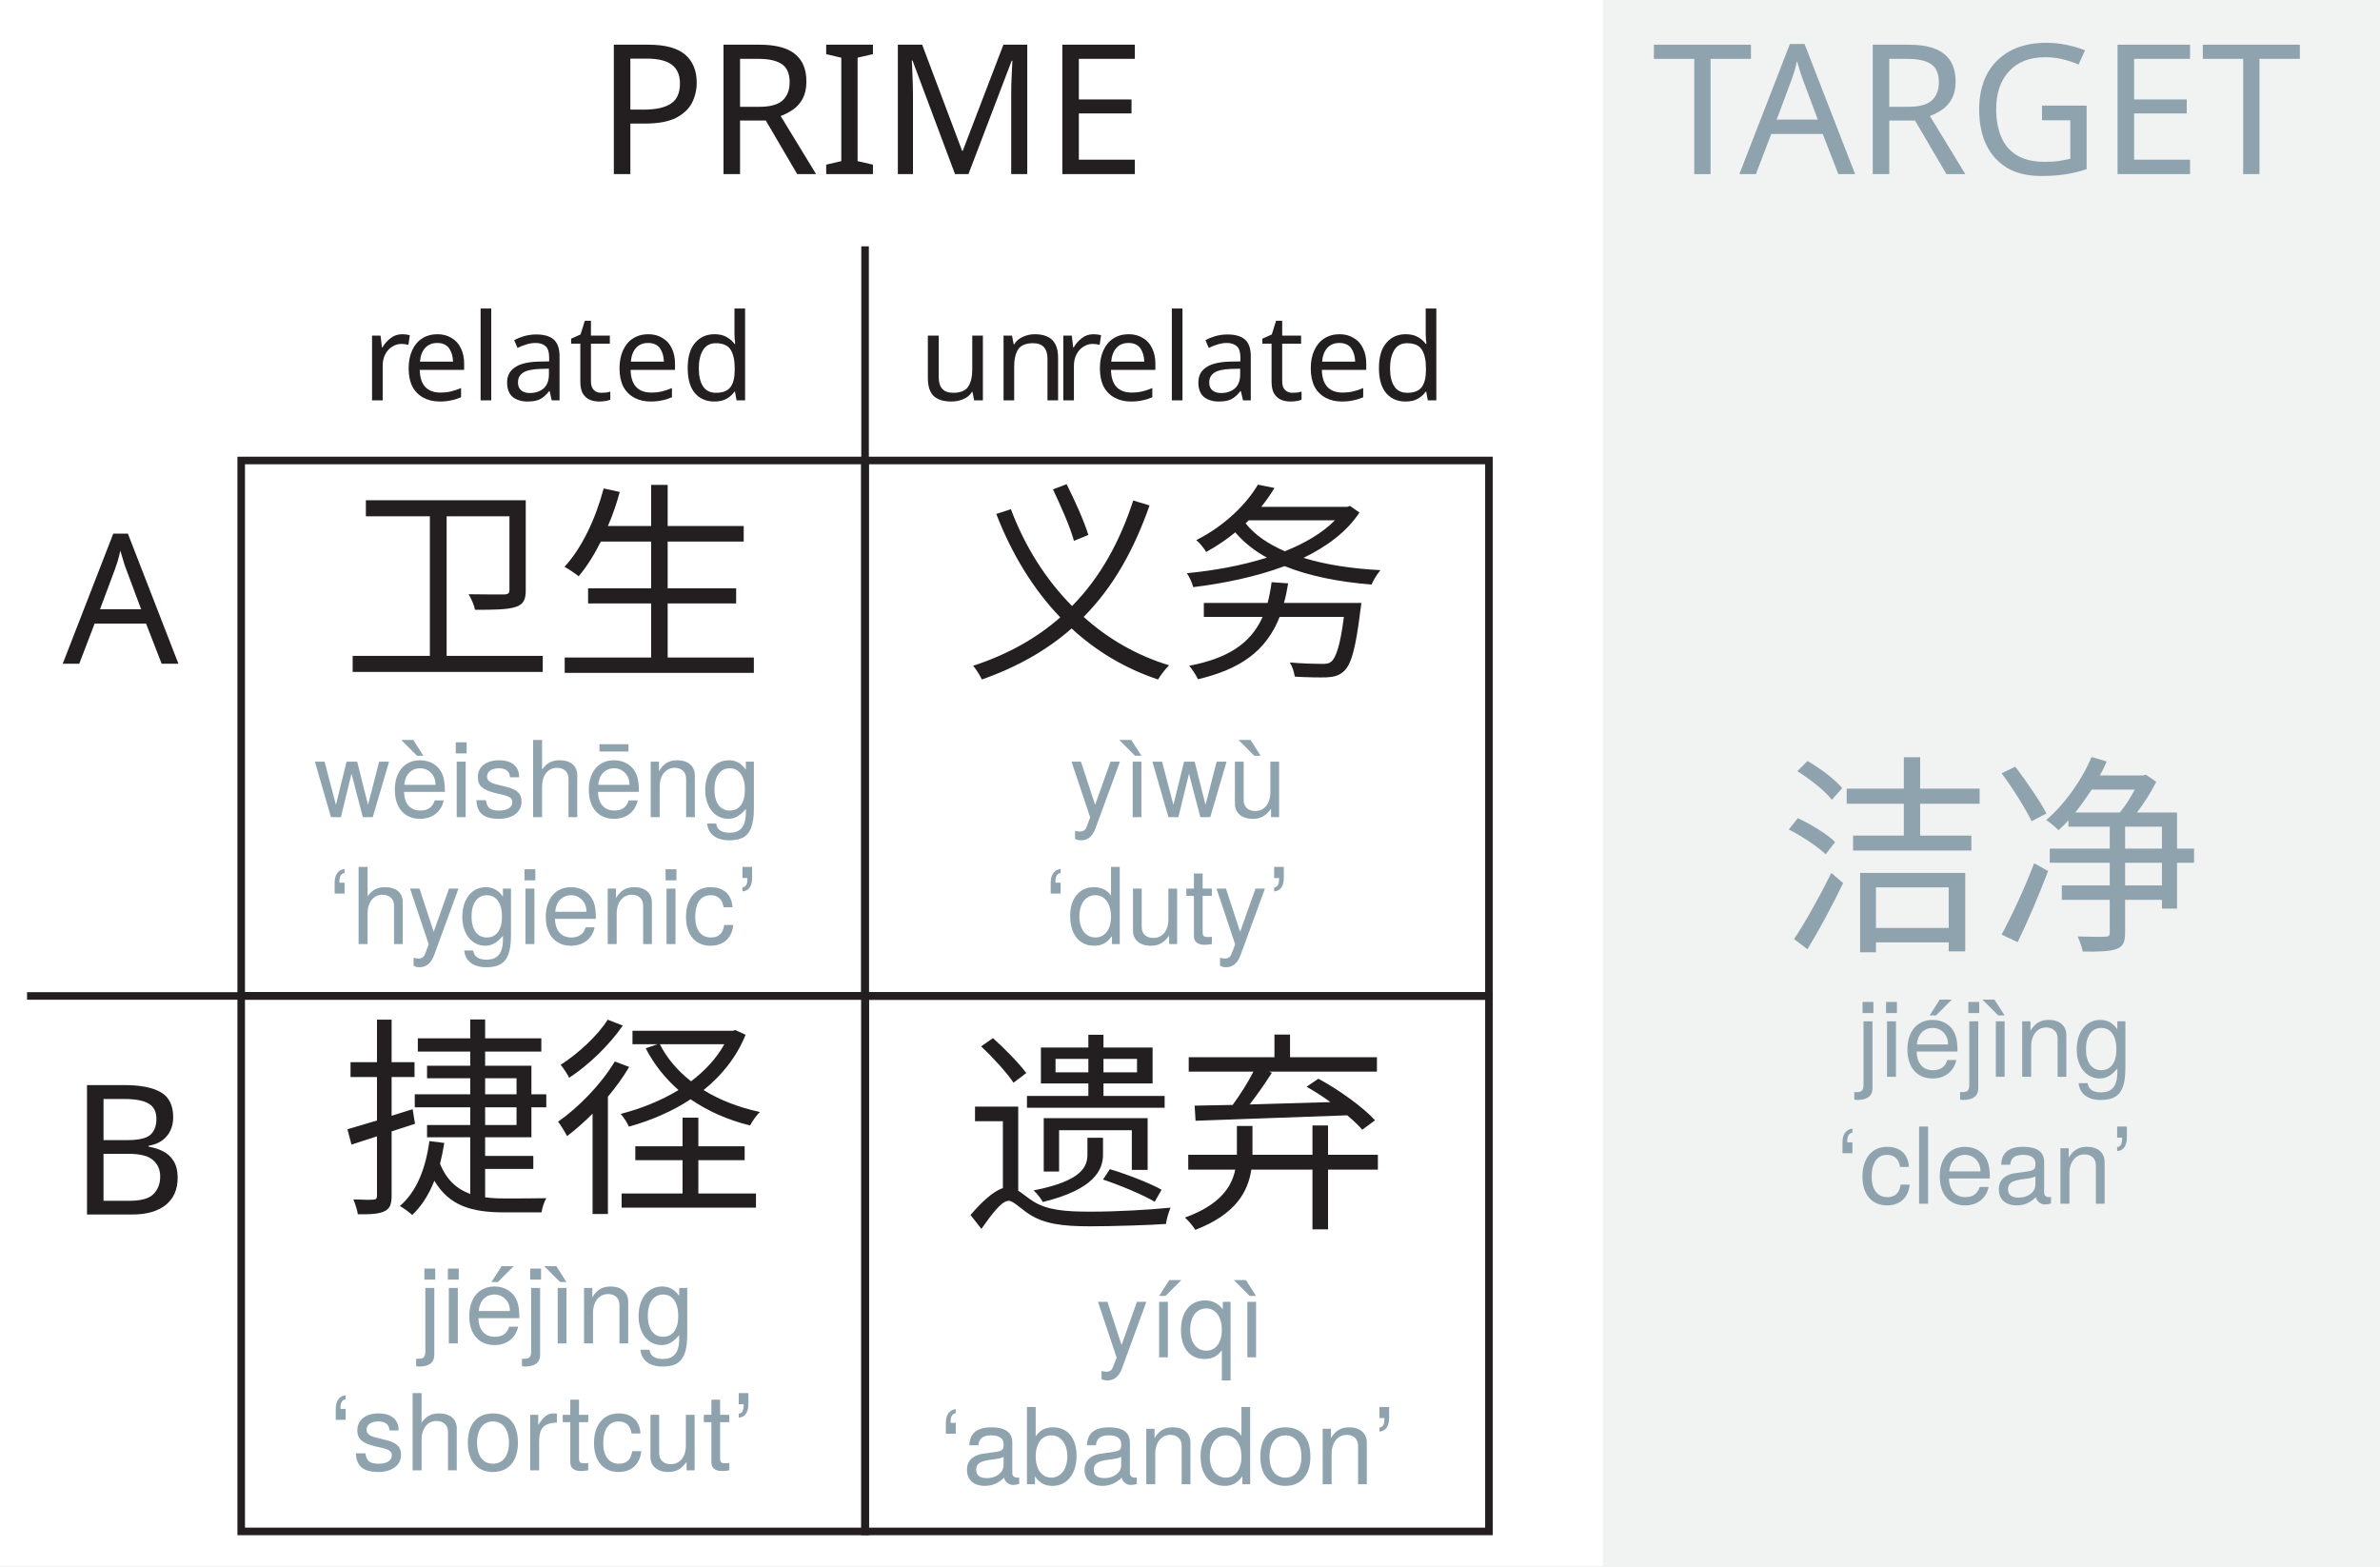
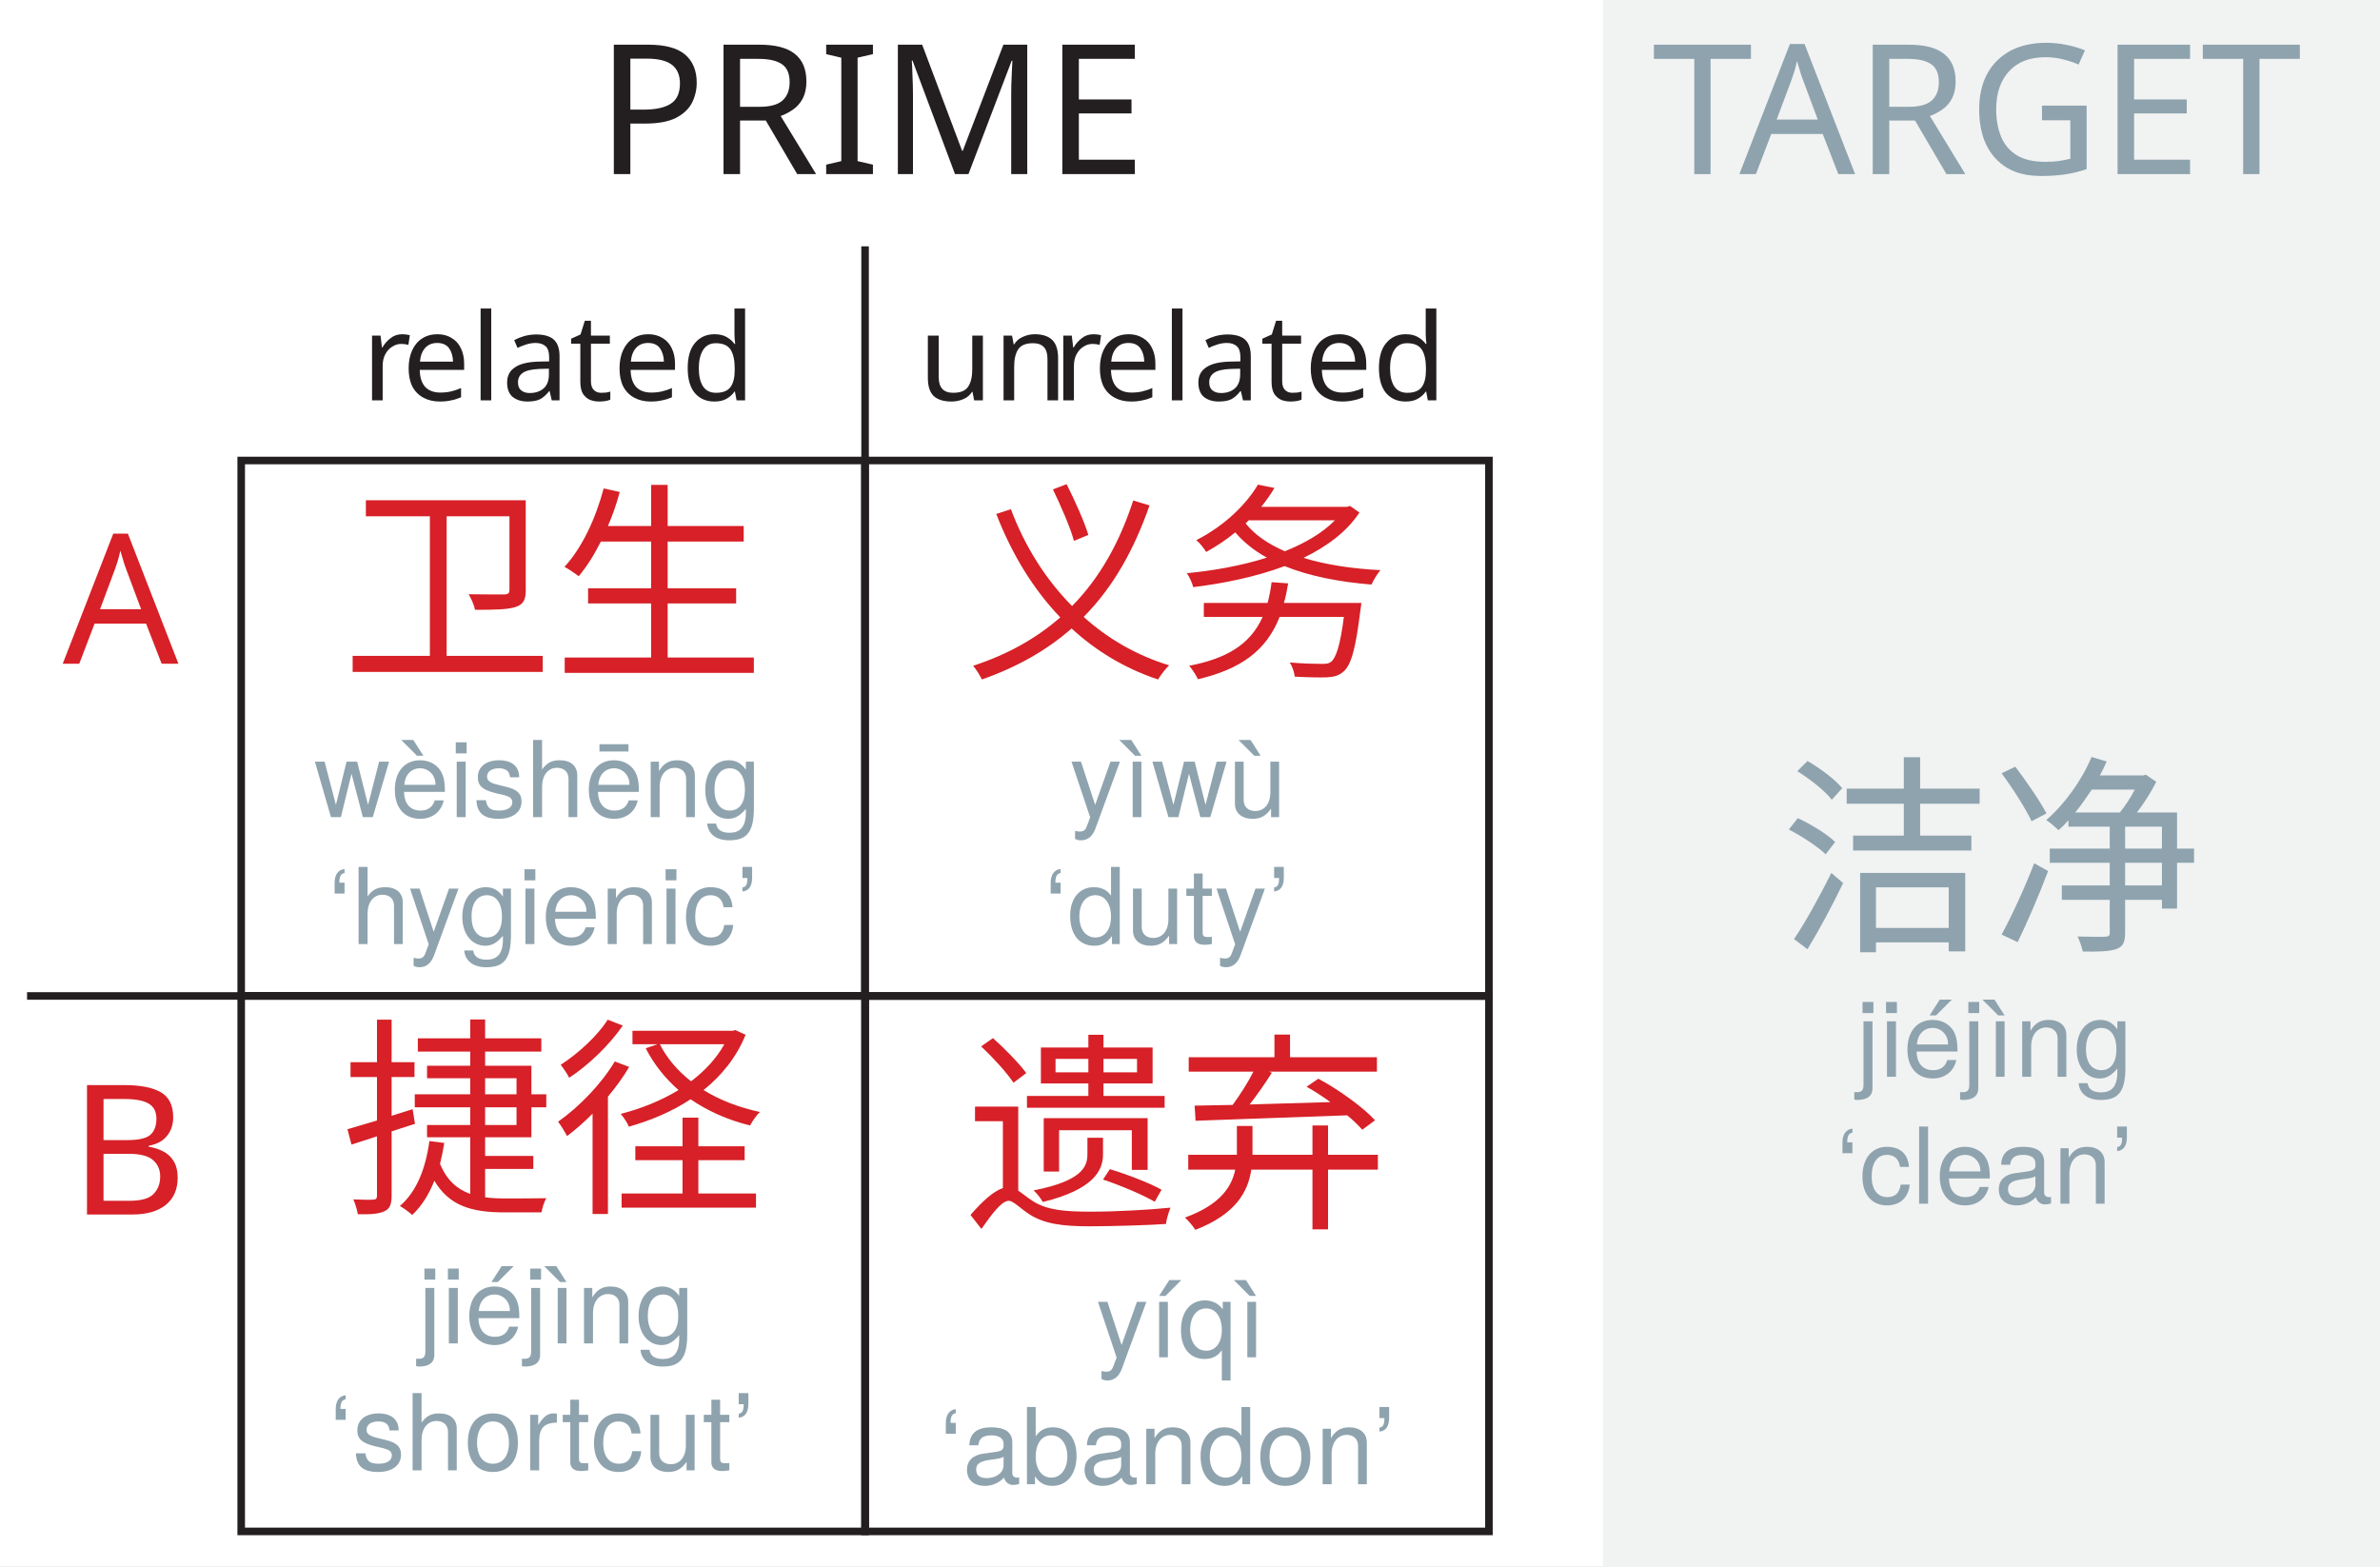
<svg xmlns="http://www.w3.org/2000/svg" id="Layer_1" data-name="Layer 1" viewBox="0 0 157.48 103.63">
  <defs>
    <style>
      .cls-1, .cls-2 {
        font-family: NotoSansSC-Regular-83pv-RKSJ-H, 'Noto Sans SC';
        font-size: 14px;
      }

-       .cls-1, .cls-3, .cls-4 {
+       .cls-1, .cls-3 {
+         fill: #d72027;
+       }
+ 
+       .cls-2, .cls-4, .cls-5 {
+         fill: #8ea3ae;
+       }
+ 
+       .cls-6, .cls-3, .cls-4 {
+         font-size: 12px;
+       }
+ 
+       .cls-6, .cls-3, .cls-4, .cls-7 {
+         font-family: Avenir-Roman, Avenir;
+       }
+ 
+       .cls-6, .cls-7 {
        fill: #231f20;
      }

-       .cls-2, .cls-5, .cls-6 {
-         fill: #8ea3ae;
-       }
- 
-       .cls-3, .cls-5 {
-         font-size: 12px;
-       }
- 
-       .cls-3, .cls-5, .cls-4 {
-         font-family: Avenir-Roman, Avenir;
-       }
- 
-       .cls-7 {
+       .cls-8 {
        fill: #f1f2f2;
      }

-       .cls-8, .cls-9 {
+       .cls-9, .cls-10 {
        fill: #fff;
      }

-       .cls-6 {
+       .cls-5 {
        font-family: HelveticaNeue, 'Helvetica Neue';
        font-size: 7px;
      }

-       .cls-4 {
+       .cls-7 {
        font-size: 8px;
      }

-       .cls-10 {
+       .cls-11 {
        fill: none;
      }

-       .cls-10, .cls-9 {
+       .cls-11, .cls-10 {
        stroke: #231f20;
        stroke-miterlimit: 10;
        stroke-width: .5px;
-       }
- 
-       .cls-11 {
-         letter-spacing: 0em;
      }

      .cls-12 {
        letter-spacing: 0em;
      }

      .cls-13 {
+         letter-spacing: 0em;
+       }
+ 
+       .cls-14 {
        letter-spacing: -.09em;
      }

-       .cls-14 {
+       .cls-15 {
        letter-spacing: -.02em;
      }
    </style>
  </defs>
-   <rect class="cls-8" width="157.48" height="103.63" />
-   <rect class="cls-7" x="106.06" width="51.42" height="103.63" />
-   <rect class="cls-9" x="15.96" y="30.47" width="41.28" height="35.43" />
-   <rect class="cls-9" x="57.24" y="65.9" width="41.28" height="35.43" />
-   <rect class="cls-9" x="15.96" y="65.9" width="41.28" height="35.43" />
-   <rect class="cls-9" x="57.24" y="30.47" width="41.28" height="35.43" />
+   <rect class="cls-9" width="157.48" height="103.63" />
+   <rect class="cls-8" x="106.06" width="51.42" height="103.63" />
+   <rect class="cls-10" x="15.96" y="30.47" width="41.28" height="35.43" />
+   <rect class="cls-10" x="57.24" y="65.9" width="41.28" height="35.43" />
+   <rect class="cls-10" x="15.96" y="65.9" width="41.28" height="35.43" />
+   <rect class="cls-10" x="57.24" y="30.47" width="41.28" height="35.43" />
  <text class="cls-1" transform="translate(22.6 43.85)">
    <tspan x="0" y="0">卫生</tspan>
  </text>
  <text class="cls-1" transform="translate(22.6 79.22)">
    <tspan x="0" y="0">捷径</tspan>
  </text>
  <text class="cls-1" transform="translate(63.89 43.85)">
    <tspan x="0" y="0">义务</tspan>
  </text>
  <text class="cls-1" transform="translate(63.89 80.22)">
    <tspan x="0" y="0">遗弃</tspan>
  </text>
  <text class="cls-2" transform="translate(117.77 61.87)">
    <tspan x="0" y="0">洁净</tspan>
  </text>
-   <line class="cls-10" x1="1.79" y1="65.9" x2="98.53" y2="65.9" />
-   <line class="cls-10" x1="57.24" y1="101.34" x2="57.24" y2="16.3" />
-   <text class="cls-4" transform="translate(23.93 26.49)">
-     <tspan class="cls-14" x="0" y="0">r</tspan>
-     <tspan class="cls-11" x="2.67" y="0">elated</tspan>
+   <line class="cls-11" x1="1.79" y1="65.9" x2="98.53" y2="65.9" />
+   <line class="cls-11" x1="57.24" y1="101.34" x2="57.24" y2="16.3" />
+   <text class="cls-7" transform="translate(23.93 26.49)">
+     <tspan class="cls-15" x="0" y="0">r</tspan>
+     <tspan class="cls-12" x="2.67" y="0">elated</tspan>
  </text>
-   <text class="cls-4" transform="translate(60.77 26.49)">
+   <text class="cls-7" transform="translate(60.77 26.49)">
    <tspan x="0" y="0">un</tspan>
-     <tspan class="cls-14" x="8.9" y="0">r</tspan>
-     <tspan class="cls-11" x="11.57" y="0">elated</tspan>
+     <tspan class="cls-15" x="8.9" y="0">r</tspan>
+     <tspan class="cls-12" x="11.57" y="0">elated</tspan>
  </text>
  <text class="cls-3" transform="translate(4.15 43.92)">
    <tspan x="0" y="0">A</tspan>
  </text>
  <text class="cls-3" transform="translate(4.6 80.36)">
    <tspan x="0" y="0">B</tspan>
  </text>
-   <text class="cls-3" transform="translate(39.46 11.52)">
+   <text class="cls-6" transform="translate(39.46 11.52)">
    <tspan x="0" y="0">PRIME</tspan>
  </text>
-   <text class="cls-5" transform="translate(109.31 11.52)">
-     <tspan class="cls-13" x="0" y="0">T</tspan>
-     <tspan class="cls-12" x="5.78" y="0">ARGET</tspan>
+   <text class="cls-4" transform="translate(109.31 11.52)">
+     <tspan class="cls-14" x="0" y="0">T</tspan>
+     <tspan class="cls-13" x="5.78" y="0">ARGET</tspan>
  </text>
-   <text class="cls-6" transform="translate(122.82 71.25)">
+   <text class="cls-5" transform="translate(122.82 71.25)">
    <tspan x="0" y="0">jiéjìng</tspan>
    <tspan x="-1.36" y="8.4">‘clean’</tspan>
  </text>
-   <text class="cls-6" transform="translate(72.51 89.81)">
+   <text class="cls-5" transform="translate(72.51 89.81)">
    <tspan x="0" y="0">yíqì</tspan>
    <tspan x="-10.38" y="8.4">‘abandon’</tspan>
  </text>
-   <text class="cls-6" transform="translate(70.76 54.07)">
+   <text class="cls-5" transform="translate(70.76 54.07)">
    <tspan x="0" y="0">yìwù</tspan>
    <tspan x="-1.69" y="8.4">‘duty’</tspan>
  </text>
-   <text class="cls-6" transform="translate(20.79 54.07)">
+   <text class="cls-5" transform="translate(20.79 54.07)">
    <tspan x="0" y="0">wèishēng </tspan>
    <tspan x=".9" y="8.4">‘hygienic’</tspan>
  </text>
-   <text class="cls-6" transform="translate(27.66 88.89)">
+   <text class="cls-5" transform="translate(27.66 88.89)">
    <tspan x="0" y="0">jiéjìng</tspan>
    <tspan x="-5.9" y="8.4">‘shortcut’</tspan>
  </text>
</svg>
